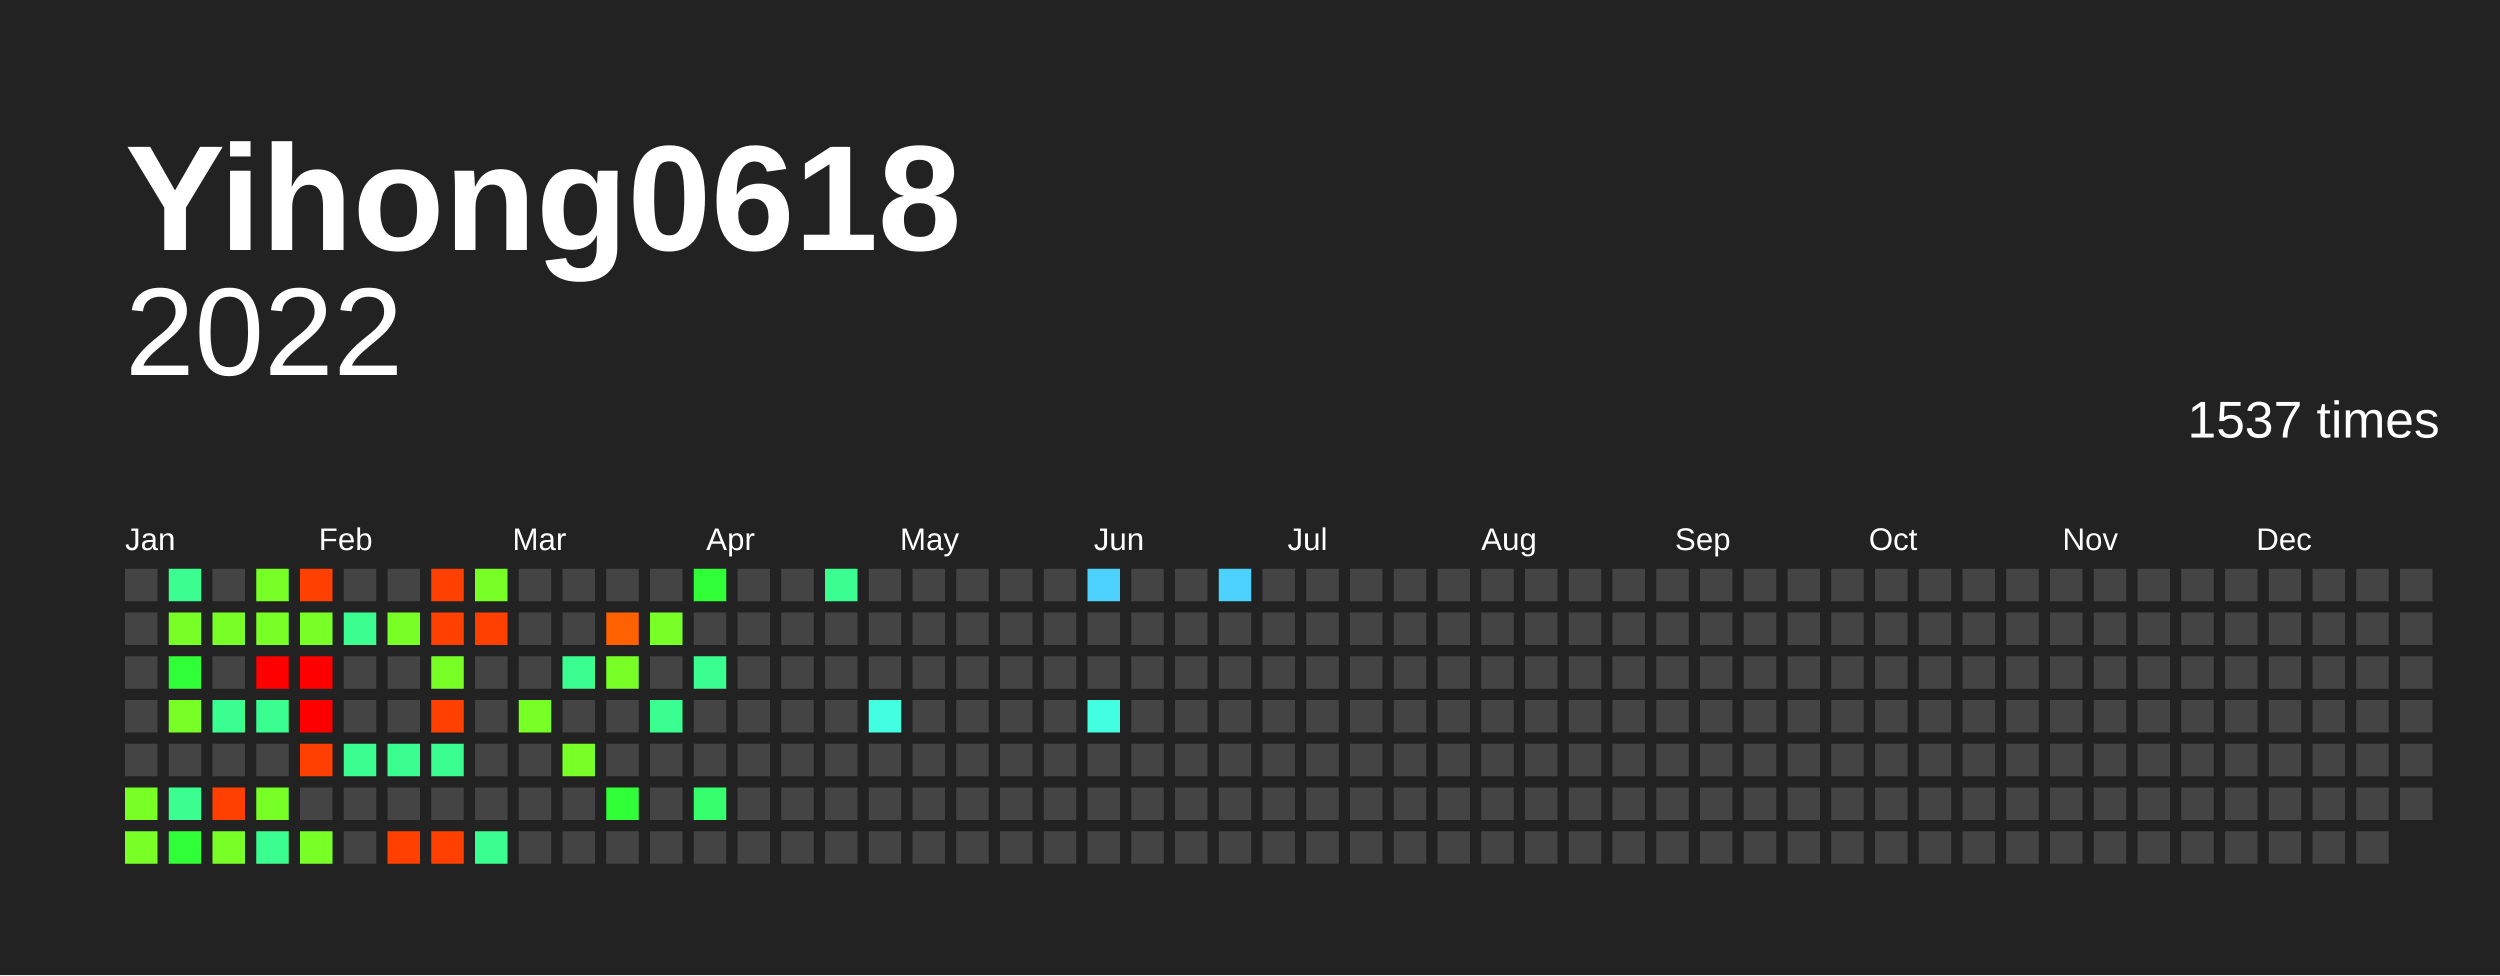
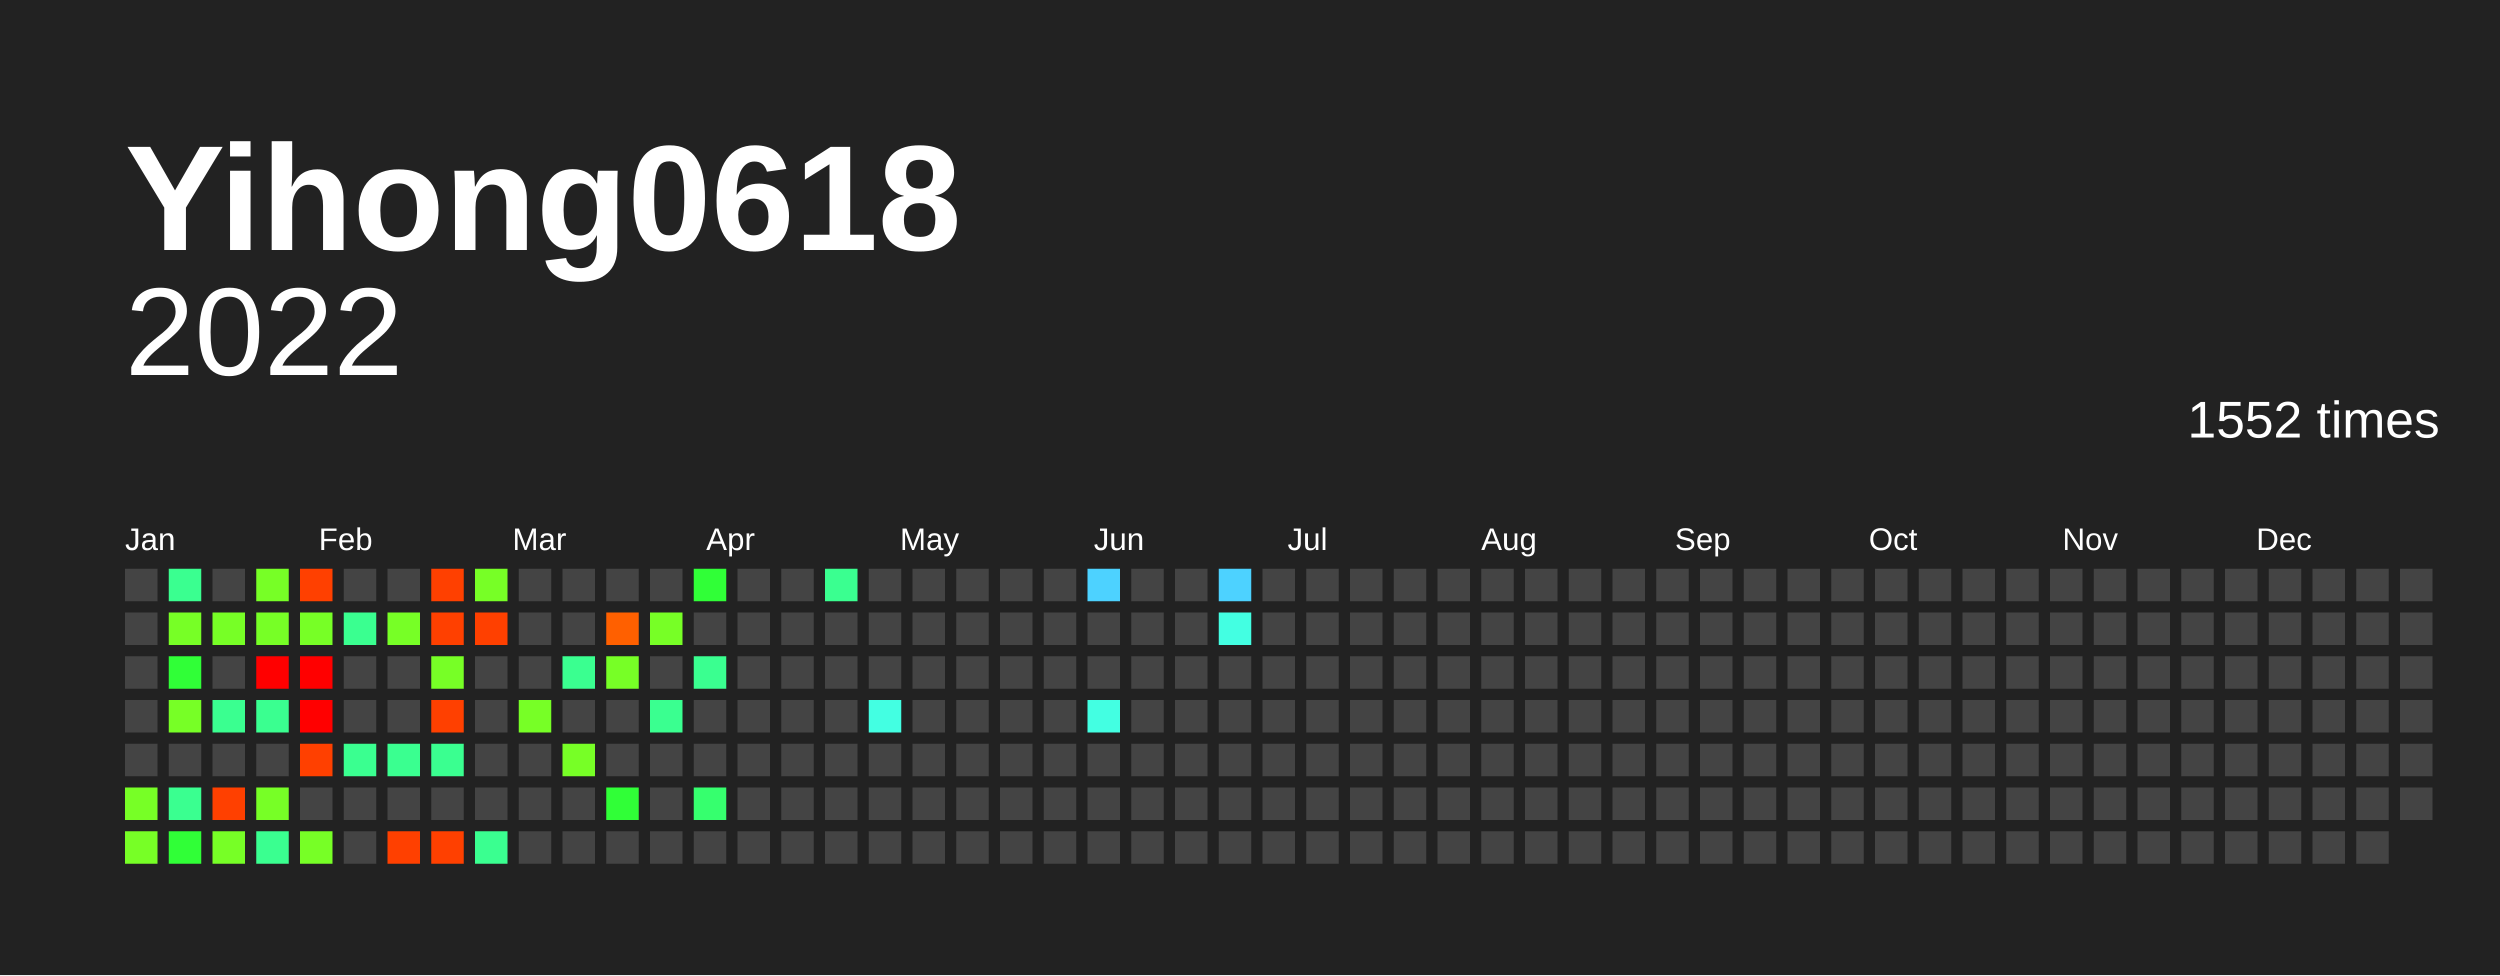
<svg xmlns="http://www.w3.org/2000/svg" baseProfile="full" height="78mm" version="1.1" viewBox="0,0,200,78" width="200mm">
  <defs />
  <rect fill="#222222" height="78" width="200" x="0" y="0" />
  <text fill="#FFFFFF" style="font-size:12px; font-family:Arial; font-weight:bold;" x="10" y="20">Yihong0618</text>
  <text alignment-baseline="hanging" fill="#FFFFFF" style="font-size:10.0px; font-family:Arial;" x="10" y="30">2022</text>
-   <text alignment-baseline="hanging" fill="#FFFFFF" style="font-size:4.125px; font-family:Arial;" x="175" y="35">1537 times</text>
+   <text alignment-baseline="hanging" fill="#FFFFFF" style="font-size:4.125px; font-family:Arial;" x="175" y="35">1552 times</text>
  <text fill="#FFFFFF" style="font-size:2.5px; font-family:Arial" x="10.0" y="44">Jan</text>
  <text fill="#FFFFFF" style="font-size:2.5px; font-family:Arial" x="25.5" y="44">Feb</text>
  <text fill="#FFFFFF" style="font-size:2.5px; font-family:Arial" x="41.0" y="44">Mar</text>
  <text fill="#FFFFFF" style="font-size:2.5px; font-family:Arial" x="56.5" y="44">Apr</text>
  <text fill="#FFFFFF" style="font-size:2.5px; font-family:Arial" x="72.0" y="44">May</text>
  <text fill="#FFFFFF" style="font-size:2.5px; font-family:Arial" x="87.5" y="44">Jun</text>
  <text fill="#FFFFFF" style="font-size:2.5px; font-family:Arial" x="103.0" y="44">Jul</text>
  <text fill="#FFFFFF" style="font-size:2.5px; font-family:Arial" x="118.5" y="44">Aug</text>
  <text fill="#FFFFFF" style="font-size:2.5px; font-family:Arial" x="134.0" y="44">Sep</text>
  <text fill="#FFFFFF" style="font-size:2.5px; font-family:Arial" x="149.5" y="44">Oct</text>
  <text fill="#FFFFFF" style="font-size:2.5px; font-family:Arial" x="165.0" y="44">Nov</text>
  <text fill="#FFFFFF" style="font-size:2.5px; font-family:Arial" x="180.5" y="44">Dec</text>
  <rect fill="#444444" height="2.6" width="2.6" x="10.0" y="45.5" />
  <rect fill="#444444" height="2.6" width="2.6" x="10.0" y="49.0" />
  <rect fill="#444444" height="2.6" width="2.6" x="10.0" y="52.5" />
  <rect fill="#444444" height="2.6" width="2.6" x="10.0" y="56.0" />
  <rect fill="#444444" height="2.6" width="2.6" x="10.0" y="59.5" />
  <rect fill="#77ff26" height="2.6" width="2.6" x="10.0" y="63.0" />
  <rect fill="#77ff26" height="2.6" width="2.6" x="10.0" y="66.5" />
  <rect fill="#3aff90" height="2.6" width="2.6" x="13.5" y="45.5" />
  <rect fill="#77ff26" height="2.6" width="2.6" x="13.5" y="49.0" />
  <rect fill="#30ff37" height="2.6" width="2.6" x="13.5" y="52.5" />
  <rect fill="#77ff26" height="2.6" width="2.6" x="13.5" y="56.0" />
  <rect fill="#444444" height="2.6" width="2.6" x="13.5" y="59.5" />
  <rect fill="#3aff90" height="2.6" width="2.6" x="13.5" y="63.0" />
  <rect fill="#30ff37" height="2.6" width="2.6" x="13.5" y="66.5" />
  <rect fill="#444444" height="2.6" width="2.6" x="17.0" y="45.5" />
  <rect fill="#77ff26" height="2.6" width="2.6" x="17.0" y="49.0" />
  <rect fill="#444444" height="2.6" width="2.6" x="17.0" y="52.5" />
  <rect fill="#3aff90" height="2.6" width="2.6" x="17.0" y="56.0" />
  <rect fill="#444444" height="2.6" width="2.6" x="17.0" y="59.5" />
  <rect fill="#ff4000" height="2.6" width="2.6" x="17.0" y="63.0" />
  <rect fill="#77ff26" height="2.6" width="2.6" x="17.0" y="66.5" />
  <rect fill="#77ff26" height="2.6" width="2.6" x="20.5" y="45.5" />
  <rect fill="#77ff26" height="2.6" width="2.6" x="20.5" y="49.0" />
  <rect fill="red" height="2.6" width="2.6" x="20.5" y="52.5" />
  <rect fill="#3aff90" height="2.6" width="2.6" x="20.5" y="56.0" />
  <rect fill="#444444" height="2.6" width="2.6" x="20.5" y="59.5" />
  <rect fill="#77ff26" height="2.6" width="2.6" x="20.5" y="63.0" />
  <rect fill="#3aff90" height="2.6" width="2.6" x="20.5" y="66.5" />
  <rect fill="#ff4000" height="2.6" width="2.6" x="24.0" y="45.5" />
  <rect fill="#77ff26" height="2.6" width="2.6" x="24.0" y="49.0" />
  <rect fill="red" height="2.6" width="2.6" x="24.0" y="52.5" />
  <rect fill="red" height="2.6" width="2.6" x="24.0" y="56.0" />
  <rect fill="#ff4000" height="2.6" width="2.6" x="24.0" y="59.5" />
  <rect fill="#444444" height="2.6" width="2.6" x="24.0" y="63.0" />
  <rect fill="#77ff26" height="2.6" width="2.6" x="24.0" y="66.5" />
  <rect fill="#444444" height="2.6" width="2.6" x="27.5" y="45.5" />
  <rect fill="#3aff90" height="2.6" width="2.6" x="27.5" y="49.0" />
  <rect fill="#444444" height="2.6" width="2.6" x="27.5" y="52.5" />
  <rect fill="#444444" height="2.6" width="2.6" x="27.5" y="56.0" />
  <rect fill="#3aff90" height="2.6" width="2.6" x="27.5" y="59.5" />
  <rect fill="#444444" height="2.6" width="2.6" x="27.5" y="63.0" />
  <rect fill="#444444" height="2.6" width="2.6" x="27.5" y="66.5" />
  <rect fill="#444444" height="2.6" width="2.6" x="31.0" y="45.5" />
  <rect fill="#77ff26" height="2.6" width="2.6" x="31.0" y="49.0" />
  <rect fill="#444444" height="2.6" width="2.6" x="31.0" y="52.5" />
  <rect fill="#444444" height="2.6" width="2.6" x="31.0" y="56.0" />
  <rect fill="#3aff90" height="2.6" width="2.6" x="31.0" y="59.5" />
  <rect fill="#444444" height="2.6" width="2.6" x="31.0" y="63.0" />
  <rect fill="#ff4000" height="2.6" width="2.6" x="31.0" y="66.5" />
  <rect fill="#ff4000" height="2.6" width="2.6" x="34.5" y="45.5" />
  <rect fill="#ff4000" height="2.6" width="2.6" x="34.5" y="49.0" />
  <rect fill="#77ff26" height="2.6" width="2.6" x="34.5" y="52.5" />
  <rect fill="#ff4000" height="2.6" width="2.6" x="34.5" y="56.0" />
  <rect fill="#3aff90" height="2.6" width="2.6" x="34.5" y="59.5" />
  <rect fill="#444444" height="2.6" width="2.6" x="34.5" y="63.0" />
  <rect fill="#ff4000" height="2.6" width="2.6" x="34.5" y="66.5" />
  <rect fill="#77ff26" height="2.6" width="2.6" x="38.0" y="45.5" />
  <rect fill="#ff4000" height="2.6" width="2.6" x="38.0" y="49.0" />
  <rect fill="#444444" height="2.6" width="2.6" x="38.0" y="52.5" />
  <rect fill="#444444" height="2.6" width="2.6" x="38.0" y="56.0" />
  <rect fill="#444444" height="2.6" width="2.6" x="38.0" y="59.5" />
  <rect fill="#444444" height="2.6" width="2.6" x="38.0" y="63.0" />
  <rect fill="#3aff90" height="2.6" width="2.6" x="38.0" y="66.5" />
  <rect fill="#444444" height="2.6" width="2.6" x="41.5" y="45.5" />
  <rect fill="#444444" height="2.6" width="2.6" x="41.5" y="49.0" />
  <rect fill="#444444" height="2.6" width="2.6" x="41.5" y="52.5" />
  <rect fill="#77ff26" height="2.6" width="2.6" x="41.5" y="56.0" />
  <rect fill="#444444" height="2.6" width="2.6" x="41.5" y="59.5" />
  <rect fill="#444444" height="2.6" width="2.6" x="41.5" y="63.0" />
  <rect fill="#444444" height="2.6" width="2.6" x="41.5" y="66.5" />
  <rect fill="#444444" height="2.6" width="2.6" x="45.0" y="45.5" />
  <rect fill="#444444" height="2.6" width="2.6" x="45.0" y="49.0" />
  <rect fill="#3aff90" height="2.6" width="2.6" x="45.0" y="52.5" />
  <rect fill="#444444" height="2.6" width="2.6" x="45.0" y="56.0" />
  <rect fill="#77ff26" height="2.6" width="2.6" x="45.0" y="59.5" />
  <rect fill="#444444" height="2.6" width="2.6" x="45.0" y="63.0" />
  <rect fill="#444444" height="2.6" width="2.6" x="45.0" y="66.5" />
  <rect fill="#444444" height="2.6" width="2.6" x="48.5" y="45.5" />
  <rect fill="#ff6000" height="2.6" width="2.6" x="48.5" y="49.0" />
  <rect fill="#77ff26" height="2.6" width="2.6" x="48.5" y="52.5" />
  <rect fill="#444444" height="2.6" width="2.6" x="48.5" y="56.0" />
  <rect fill="#444444" height="2.6" width="2.6" x="48.5" y="59.5" />
  <rect fill="#30ff37" height="2.6" width="2.6" x="48.5" y="63.0" />
  <rect fill="#444444" height="2.6" width="2.6" x="48.5" y="66.5" />
  <rect fill="#444444" height="2.6" width="2.6" x="52.0" y="45.5" />
  <rect fill="#77ff26" height="2.6" width="2.6" x="52.0" y="49.0" />
  <rect fill="#444444" height="2.6" width="2.6" x="52.0" y="52.5" />
  <rect fill="#3aff90" height="2.6" width="2.6" x="52.0" y="56.0" />
  <rect fill="#444444" height="2.6" width="2.6" x="52.0" y="59.5" />
  <rect fill="#444444" height="2.6" width="2.6" x="52.0" y="63.0" />
  <rect fill="#444444" height="2.6" width="2.6" x="52.0" y="66.5" />
  <rect fill="#30ff37" height="2.6" width="2.6" x="55.5" y="45.5" />
  <rect fill="#444444" height="2.6" width="2.6" x="55.5" y="49.0" />
  <rect fill="#3aff90" height="2.6" width="2.6" x="55.5" y="52.5" />
  <rect fill="#444444" height="2.6" width="2.6" x="55.5" y="56.0" />
  <rect fill="#444444" height="2.6" width="2.6" x="55.5" y="59.5" />
  <rect fill="#36ff6e" height="2.6" width="2.6" x="55.5" y="63.0" />
  <rect fill="#444444" height="2.6" width="2.6" x="55.5" y="66.5" />
  <rect fill="#444444" height="2.6" width="2.6" x="59.0" y="45.5" />
  <rect fill="#444444" height="2.6" width="2.6" x="59.0" y="49.0" />
  <rect fill="#444444" height="2.6" width="2.6" x="59.0" y="52.5" />
  <rect fill="#444444" height="2.6" width="2.6" x="59.0" y="56.0" />
  <rect fill="#444444" height="2.6" width="2.6" x="59.0" y="59.5" />
  <rect fill="#444444" height="2.6" width="2.6" x="59.0" y="63.0" />
  <rect fill="#444444" height="2.6" width="2.6" x="59.0" y="66.5" />
  <rect fill="#444444" height="2.6" width="2.6" x="62.5" y="45.5" />
  <rect fill="#444444" height="2.6" width="2.6" x="62.5" y="49.0" />
  <rect fill="#444444" height="2.6" width="2.6" x="62.5" y="52.5" />
  <rect fill="#444444" height="2.6" width="2.6" x="62.5" y="56.0" />
  <rect fill="#444444" height="2.6" width="2.6" x="62.5" y="59.5" />
  <rect fill="#444444" height="2.6" width="2.6" x="62.5" y="63.0" />
  <rect fill="#444444" height="2.6" width="2.6" x="62.5" y="66.5" />
  <rect fill="#3aff90" height="2.6" width="2.6" x="66.0" y="45.5" />
  <rect fill="#444444" height="2.6" width="2.6" x="66.0" y="49.0" />
  <rect fill="#444444" height="2.6" width="2.6" x="66.0" y="52.5" />
  <rect fill="#444444" height="2.6" width="2.6" x="66.0" y="56.0" />
  <rect fill="#444444" height="2.6" width="2.6" x="66.0" y="59.5" />
  <rect fill="#444444" height="2.6" width="2.6" x="66.0" y="63.0" />
  <rect fill="#444444" height="2.6" width="2.6" x="66.0" y="66.5" />
  <rect fill="#444444" height="2.6" width="2.6" x="69.5" y="45.5" />
  <rect fill="#444444" height="2.6" width="2.6" x="69.5" y="49.0" />
  <rect fill="#444444" height="2.6" width="2.6" x="69.5" y="52.5" />
  <rect fill="#43ffe2" height="2.6" width="2.6" x="69.5" y="56.0" />
  <rect fill="#444444" height="2.6" width="2.6" x="69.5" y="59.5" />
  <rect fill="#444444" height="2.6" width="2.6" x="69.5" y="63.0" />
  <rect fill="#444444" height="2.6" width="2.6" x="69.5" y="66.5" />
  <rect fill="#444444" height="2.6" width="2.6" x="73.0" y="45.5" />
  <rect fill="#444444" height="2.6" width="2.6" x="73.0" y="49.0" />
  <rect fill="#444444" height="2.6" width="2.6" x="73.0" y="52.5" />
  <rect fill="#444444" height="2.6" width="2.6" x="73.0" y="56.0" />
  <rect fill="#444444" height="2.6" width="2.6" x="73.0" y="59.5" />
  <rect fill="#444444" height="2.6" width="2.6" x="73.0" y="63.0" />
  <rect fill="#444444" height="2.6" width="2.6" x="73.0" y="66.5" />
  <rect fill="#444444" height="2.6" width="2.6" x="76.5" y="45.5" />
  <rect fill="#444444" height="2.6" width="2.6" x="76.5" y="49.0" />
  <rect fill="#444444" height="2.6" width="2.6" x="76.5" y="52.5" />
  <rect fill="#444444" height="2.6" width="2.6" x="76.5" y="56.0" />
  <rect fill="#444444" height="2.6" width="2.6" x="76.5" y="59.5" />
  <rect fill="#444444" height="2.6" width="2.6" x="76.5" y="63.0" />
  <rect fill="#444444" height="2.6" width="2.6" x="76.5" y="66.5" />
  <rect fill="#444444" height="2.6" width="2.6" x="80.0" y="45.5" />
  <rect fill="#444444" height="2.6" width="2.6" x="80.0" y="49.0" />
  <rect fill="#444444" height="2.6" width="2.6" x="80.0" y="52.5" />
  <rect fill="#444444" height="2.6" width="2.6" x="80.0" y="56.0" />
  <rect fill="#444444" height="2.6" width="2.6" x="80.0" y="59.5" />
  <rect fill="#444444" height="2.6" width="2.6" x="80.0" y="63.0" />
  <rect fill="#444444" height="2.6" width="2.6" x="80.0" y="66.5" />
  <rect fill="#444444" height="2.6" width="2.6" x="83.5" y="45.5" />
  <rect fill="#444444" height="2.6" width="2.6" x="83.5" y="49.0" />
  <rect fill="#444444" height="2.6" width="2.6" x="83.5" y="52.5" />
  <rect fill="#444444" height="2.6" width="2.6" x="83.5" y="56.0" />
  <rect fill="#444444" height="2.6" width="2.6" x="83.5" y="59.5" />
  <rect fill="#444444" height="2.6" width="2.6" x="83.5" y="63.0" />
  <rect fill="#444444" height="2.6" width="2.6" x="83.5" y="66.5" />
  <rect fill="#4dd2ff" height="2.6" width="2.6" x="87.0" y="45.5" />
  <rect fill="#444444" height="2.6" width="2.6" x="87.0" y="49.0" />
  <rect fill="#444444" height="2.6" width="2.6" x="87.0" y="52.5" />
  <rect fill="#43ffe2" height="2.6" width="2.6" x="87.0" y="56.0" />
  <rect fill="#444444" height="2.6" width="2.6" x="87.0" y="59.5" />
  <rect fill="#444444" height="2.6" width="2.6" x="87.0" y="63.0" />
  <rect fill="#444444" height="2.6" width="2.6" x="87.0" y="66.5" />
  <rect fill="#444444" height="2.6" width="2.6" x="90.5" y="45.5" />
  <rect fill="#444444" height="2.6" width="2.6" x="90.5" y="49.0" />
  <rect fill="#444444" height="2.6" width="2.6" x="90.5" y="52.5" />
  <rect fill="#444444" height="2.6" width="2.6" x="90.5" y="56.0" />
  <rect fill="#444444" height="2.6" width="2.6" x="90.5" y="59.5" />
  <rect fill="#444444" height="2.6" width="2.6" x="90.5" y="63.0" />
  <rect fill="#444444" height="2.6" width="2.6" x="90.5" y="66.5" />
  <rect fill="#444444" height="2.6" width="2.6" x="94.0" y="45.5" />
  <rect fill="#444444" height="2.6" width="2.6" x="94.0" y="49.0" />
  <rect fill="#444444" height="2.6" width="2.6" x="94.0" y="52.5" />
  <rect fill="#444444" height="2.6" width="2.6" x="94.0" y="56.0" />
  <rect fill="#444444" height="2.6" width="2.6" x="94.0" y="59.5" />
  <rect fill="#444444" height="2.6" width="2.6" x="94.0" y="63.0" />
  <rect fill="#444444" height="2.6" width="2.6" x="94.0" y="66.5" />
  <rect fill="#4dd2ff" height="2.6" width="2.6" x="97.5" y="45.5" />
-   <rect fill="#444444" height="2.6" width="2.6" x="97.5" y="49.0" />
+   <rect fill="#43ffe2" height="2.6" width="2.6" x="97.5" y="49.0" />
  <rect fill="#444444" height="2.6" width="2.6" x="97.5" y="52.5" />
  <rect fill="#444444" height="2.6" width="2.6" x="97.5" y="56.0" />
  <rect fill="#444444" height="2.6" width="2.6" x="97.5" y="59.5" />
  <rect fill="#444444" height="2.6" width="2.6" x="97.5" y="63.0" />
  <rect fill="#444444" height="2.6" width="2.6" x="97.5" y="66.5" />
  <rect fill="#444444" height="2.6" width="2.6" x="101.0" y="45.5" />
  <rect fill="#444444" height="2.6" width="2.6" x="101.0" y="49.0" />
  <rect fill="#444444" height="2.6" width="2.6" x="101.0" y="52.5" />
  <rect fill="#444444" height="2.6" width="2.6" x="101.0" y="56.0" />
  <rect fill="#444444" height="2.6" width="2.6" x="101.0" y="59.5" />
  <rect fill="#444444" height="2.6" width="2.6" x="101.0" y="63.0" />
  <rect fill="#444444" height="2.6" width="2.6" x="101.0" y="66.5" />
  <rect fill="#444444" height="2.6" width="2.6" x="104.5" y="45.5" />
  <rect fill="#444444" height="2.6" width="2.6" x="104.5" y="49.0" />
  <rect fill="#444444" height="2.6" width="2.6" x="104.5" y="52.5" />
  <rect fill="#444444" height="2.6" width="2.6" x="104.5" y="56.0" />
  <rect fill="#444444" height="2.6" width="2.6" x="104.5" y="59.5" />
  <rect fill="#444444" height="2.6" width="2.6" x="104.5" y="63.0" />
  <rect fill="#444444" height="2.6" width="2.6" x="104.5" y="66.5" />
  <rect fill="#444444" height="2.6" width="2.6" x="108.0" y="45.5" />
  <rect fill="#444444" height="2.6" width="2.6" x="108.0" y="49.0" />
  <rect fill="#444444" height="2.6" width="2.6" x="108.0" y="52.5" />
  <rect fill="#444444" height="2.6" width="2.6" x="108.0" y="56.0" />
  <rect fill="#444444" height="2.6" width="2.6" x="108.0" y="59.5" />
  <rect fill="#444444" height="2.6" width="2.6" x="108.0" y="63.0" />
  <rect fill="#444444" height="2.6" width="2.6" x="108.0" y="66.5" />
  <rect fill="#444444" height="2.6" width="2.6" x="111.5" y="45.5" />
  <rect fill="#444444" height="2.6" width="2.6" x="111.5" y="49.0" />
  <rect fill="#444444" height="2.6" width="2.6" x="111.5" y="52.5" />
  <rect fill="#444444" height="2.6" width="2.6" x="111.5" y="56.0" />
  <rect fill="#444444" height="2.6" width="2.6" x="111.5" y="59.5" />
  <rect fill="#444444" height="2.6" width="2.6" x="111.5" y="63.0" />
  <rect fill="#444444" height="2.6" width="2.6" x="111.5" y="66.5" />
  <rect fill="#444444" height="2.6" width="2.6" x="115.0" y="45.5" />
  <rect fill="#444444" height="2.6" width="2.6" x="115.0" y="49.0" />
  <rect fill="#444444" height="2.6" width="2.6" x="115.0" y="52.5" />
  <rect fill="#444444" height="2.6" width="2.6" x="115.0" y="56.0" />
  <rect fill="#444444" height="2.6" width="2.6" x="115.0" y="59.5" />
  <rect fill="#444444" height="2.6" width="2.6" x="115.0" y="63.0" />
  <rect fill="#444444" height="2.6" width="2.6" x="115.0" y="66.5" />
  <rect fill="#444444" height="2.6" width="2.6" x="118.5" y="45.5" />
  <rect fill="#444444" height="2.6" width="2.6" x="118.5" y="49.0" />
  <rect fill="#444444" height="2.6" width="2.6" x="118.5" y="52.5" />
  <rect fill="#444444" height="2.6" width="2.6" x="118.5" y="56.0" />
  <rect fill="#444444" height="2.6" width="2.6" x="118.5" y="59.5" />
  <rect fill="#444444" height="2.6" width="2.6" x="118.5" y="63.0" />
  <rect fill="#444444" height="2.6" width="2.6" x="118.5" y="66.5" />
  <rect fill="#444444" height="2.6" width="2.6" x="122.0" y="45.5" />
  <rect fill="#444444" height="2.6" width="2.6" x="122.0" y="49.0" />
  <rect fill="#444444" height="2.6" width="2.6" x="122.0" y="52.5" />
  <rect fill="#444444" height="2.6" width="2.6" x="122.0" y="56.0" />
  <rect fill="#444444" height="2.6" width="2.6" x="122.0" y="59.5" />
  <rect fill="#444444" height="2.6" width="2.6" x="122.0" y="63.0" />
  <rect fill="#444444" height="2.6" width="2.6" x="122.0" y="66.5" />
  <rect fill="#444444" height="2.6" width="2.6" x="125.5" y="45.5" />
  <rect fill="#444444" height="2.6" width="2.6" x="125.5" y="49.0" />
  <rect fill="#444444" height="2.6" width="2.6" x="125.5" y="52.5" />
  <rect fill="#444444" height="2.6" width="2.6" x="125.5" y="56.0" />
  <rect fill="#444444" height="2.6" width="2.6" x="125.5" y="59.5" />
  <rect fill="#444444" height="2.6" width="2.6" x="125.5" y="63.0" />
  <rect fill="#444444" height="2.6" width="2.6" x="125.5" y="66.5" />
  <rect fill="#444444" height="2.6" width="2.6" x="129.0" y="45.5" />
  <rect fill="#444444" height="2.6" width="2.6" x="129.0" y="49.0" />
  <rect fill="#444444" height="2.6" width="2.6" x="129.0" y="52.5" />
  <rect fill="#444444" height="2.6" width="2.6" x="129.0" y="56.0" />
  <rect fill="#444444" height="2.6" width="2.6" x="129.0" y="59.5" />
  <rect fill="#444444" height="2.6" width="2.6" x="129.0" y="63.0" />
  <rect fill="#444444" height="2.6" width="2.6" x="129.0" y="66.5" />
  <rect fill="#444444" height="2.6" width="2.6" x="132.5" y="45.5" />
  <rect fill="#444444" height="2.6" width="2.6" x="132.5" y="49.0" />
  <rect fill="#444444" height="2.6" width="2.6" x="132.5" y="52.5" />
  <rect fill="#444444" height="2.6" width="2.6" x="132.5" y="56.0" />
  <rect fill="#444444" height="2.6" width="2.6" x="132.5" y="59.5" />
  <rect fill="#444444" height="2.6" width="2.6" x="132.5" y="63.0" />
  <rect fill="#444444" height="2.6" width="2.6" x="132.5" y="66.5" />
  <rect fill="#444444" height="2.6" width="2.6" x="136.0" y="45.5" />
  <rect fill="#444444" height="2.6" width="2.6" x="136.0" y="49.0" />
  <rect fill="#444444" height="2.6" width="2.6" x="136.0" y="52.5" />
  <rect fill="#444444" height="2.6" width="2.6" x="136.0" y="56.0" />
  <rect fill="#444444" height="2.6" width="2.6" x="136.0" y="59.5" />
  <rect fill="#444444" height="2.6" width="2.6" x="136.0" y="63.0" />
  <rect fill="#444444" height="2.6" width="2.6" x="136.0" y="66.5" />
  <rect fill="#444444" height="2.6" width="2.6" x="139.5" y="45.5" />
  <rect fill="#444444" height="2.6" width="2.6" x="139.5" y="49.0" />
  <rect fill="#444444" height="2.6" width="2.6" x="139.5" y="52.5" />
  <rect fill="#444444" height="2.6" width="2.6" x="139.5" y="56.0" />
  <rect fill="#444444" height="2.6" width="2.6" x="139.5" y="59.5" />
  <rect fill="#444444" height="2.6" width="2.6" x="139.5" y="63.0" />
  <rect fill="#444444" height="2.6" width="2.6" x="139.5" y="66.5" />
  <rect fill="#444444" height="2.6" width="2.6" x="143.0" y="45.5" />
  <rect fill="#444444" height="2.6" width="2.6" x="143.0" y="49.0" />
  <rect fill="#444444" height="2.6" width="2.6" x="143.0" y="52.5" />
  <rect fill="#444444" height="2.6" width="2.6" x="143.0" y="56.0" />
  <rect fill="#444444" height="2.6" width="2.6" x="143.0" y="59.5" />
  <rect fill="#444444" height="2.6" width="2.6" x="143.0" y="63.0" />
  <rect fill="#444444" height="2.6" width="2.6" x="143.0" y="66.5" />
  <rect fill="#444444" height="2.6" width="2.6" x="146.5" y="45.5" />
  <rect fill="#444444" height="2.6" width="2.6" x="146.5" y="49.0" />
  <rect fill="#444444" height="2.6" width="2.6" x="146.5" y="52.5" />
  <rect fill="#444444" height="2.6" width="2.6" x="146.5" y="56.0" />
  <rect fill="#444444" height="2.6" width="2.6" x="146.5" y="59.5" />
  <rect fill="#444444" height="2.6" width="2.6" x="146.5" y="63.0" />
  <rect fill="#444444" height="2.6" width="2.6" x="146.5" y="66.5" />
  <rect fill="#444444" height="2.6" width="2.6" x="150.0" y="45.5" />
  <rect fill="#444444" height="2.6" width="2.6" x="150.0" y="49.0" />
  <rect fill="#444444" height="2.6" width="2.6" x="150.0" y="52.5" />
  <rect fill="#444444" height="2.6" width="2.6" x="150.0" y="56.0" />
  <rect fill="#444444" height="2.6" width="2.6" x="150.0" y="59.5" />
  <rect fill="#444444" height="2.6" width="2.6" x="150.0" y="63.0" />
  <rect fill="#444444" height="2.6" width="2.6" x="150.0" y="66.5" />
  <rect fill="#444444" height="2.6" width="2.6" x="153.5" y="45.5" />
  <rect fill="#444444" height="2.6" width="2.6" x="153.5" y="49.0" />
  <rect fill="#444444" height="2.6" width="2.6" x="153.5" y="52.5" />
  <rect fill="#444444" height="2.6" width="2.6" x="153.5" y="56.0" />
  <rect fill="#444444" height="2.6" width="2.6" x="153.5" y="59.5" />
  <rect fill="#444444" height="2.6" width="2.6" x="153.5" y="63.0" />
  <rect fill="#444444" height="2.6" width="2.6" x="153.5" y="66.5" />
  <rect fill="#444444" height="2.6" width="2.6" x="157.0" y="45.5" />
  <rect fill="#444444" height="2.6" width="2.6" x="157.0" y="49.0" />
  <rect fill="#444444" height="2.6" width="2.6" x="157.0" y="52.5" />
  <rect fill="#444444" height="2.6" width="2.6" x="157.0" y="56.0" />
  <rect fill="#444444" height="2.6" width="2.6" x="157.0" y="59.5" />
  <rect fill="#444444" height="2.6" width="2.6" x="157.0" y="63.0" />
  <rect fill="#444444" height="2.6" width="2.6" x="157.0" y="66.5" />
  <rect fill="#444444" height="2.6" width="2.6" x="160.5" y="45.5" />
  <rect fill="#444444" height="2.6" width="2.6" x="160.5" y="49.0" />
  <rect fill="#444444" height="2.6" width="2.6" x="160.5" y="52.5" />
  <rect fill="#444444" height="2.6" width="2.6" x="160.5" y="56.0" />
  <rect fill="#444444" height="2.6" width="2.6" x="160.5" y="59.5" />
  <rect fill="#444444" height="2.6" width="2.6" x="160.5" y="63.0" />
  <rect fill="#444444" height="2.6" width="2.6" x="160.5" y="66.5" />
  <rect fill="#444444" height="2.6" width="2.6" x="164.0" y="45.5" />
  <rect fill="#444444" height="2.6" width="2.6" x="164.0" y="49.0" />
  <rect fill="#444444" height="2.6" width="2.6" x="164.0" y="52.5" />
  <rect fill="#444444" height="2.6" width="2.6" x="164.0" y="56.0" />
  <rect fill="#444444" height="2.6" width="2.6" x="164.0" y="59.5" />
  <rect fill="#444444" height="2.6" width="2.6" x="164.0" y="63.0" />
  <rect fill="#444444" height="2.6" width="2.6" x="164.0" y="66.5" />
  <rect fill="#444444" height="2.6" width="2.6" x="167.5" y="45.5" />
  <rect fill="#444444" height="2.6" width="2.6" x="167.5" y="49.0" />
  <rect fill="#444444" height="2.6" width="2.6" x="167.5" y="52.5" />
  <rect fill="#444444" height="2.6" width="2.6" x="167.5" y="56.0" />
  <rect fill="#444444" height="2.6" width="2.6" x="167.5" y="59.5" />
  <rect fill="#444444" height="2.6" width="2.6" x="167.5" y="63.0" />
  <rect fill="#444444" height="2.6" width="2.6" x="167.5" y="66.5" />
  <rect fill="#444444" height="2.6" width="2.6" x="171.0" y="45.5" />
  <rect fill="#444444" height="2.6" width="2.6" x="171.0" y="49.0" />
  <rect fill="#444444" height="2.6" width="2.6" x="171.0" y="52.5" />
  <rect fill="#444444" height="2.6" width="2.6" x="171.0" y="56.0" />
  <rect fill="#444444" height="2.6" width="2.6" x="171.0" y="59.5" />
  <rect fill="#444444" height="2.6" width="2.6" x="171.0" y="63.0" />
  <rect fill="#444444" height="2.6" width="2.6" x="171.0" y="66.5" />
  <rect fill="#444444" height="2.6" width="2.6" x="174.5" y="45.5" />
  <rect fill="#444444" height="2.6" width="2.6" x="174.5" y="49.0" />
  <rect fill="#444444" height="2.6" width="2.6" x="174.5" y="52.5" />
  <rect fill="#444444" height="2.6" width="2.6" x="174.5" y="56.0" />
  <rect fill="#444444" height="2.6" width="2.6" x="174.5" y="59.5" />
  <rect fill="#444444" height="2.6" width="2.6" x="174.5" y="63.0" />
  <rect fill="#444444" height="2.6" width="2.6" x="174.5" y="66.5" />
  <rect fill="#444444" height="2.6" width="2.6" x="178.0" y="45.5" />
  <rect fill="#444444" height="2.6" width="2.6" x="178.0" y="49.0" />
  <rect fill="#444444" height="2.6" width="2.6" x="178.0" y="52.5" />
  <rect fill="#444444" height="2.6" width="2.6" x="178.0" y="56.0" />
  <rect fill="#444444" height="2.6" width="2.6" x="178.0" y="59.5" />
  <rect fill="#444444" height="2.6" width="2.6" x="178.0" y="63.0" />
  <rect fill="#444444" height="2.6" width="2.6" x="178.0" y="66.5" />
  <rect fill="#444444" height="2.6" width="2.6" x="181.5" y="45.5" />
  <rect fill="#444444" height="2.6" width="2.6" x="181.5" y="49.0" />
  <rect fill="#444444" height="2.6" width="2.6" x="181.5" y="52.5" />
  <rect fill="#444444" height="2.6" width="2.6" x="181.5" y="56.0" />
  <rect fill="#444444" height="2.6" width="2.6" x="181.5" y="59.5" />
  <rect fill="#444444" height="2.6" width="2.6" x="181.5" y="63.0" />
  <rect fill="#444444" height="2.6" width="2.6" x="181.5" y="66.5" />
  <rect fill="#444444" height="2.6" width="2.6" x="185.0" y="45.5" />
  <rect fill="#444444" height="2.6" width="2.6" x="185.0" y="49.0" />
  <rect fill="#444444" height="2.6" width="2.6" x="185.0" y="52.5" />
  <rect fill="#444444" height="2.6" width="2.6" x="185.0" y="56.0" />
  <rect fill="#444444" height="2.6" width="2.6" x="185.0" y="59.5" />
  <rect fill="#444444" height="2.6" width="2.6" x="185.0" y="63.0" />
  <rect fill="#444444" height="2.6" width="2.6" x="185.0" y="66.5" />
  <rect fill="#444444" height="2.6" width="2.6" x="188.5" y="45.5" />
  <rect fill="#444444" height="2.6" width="2.6" x="188.5" y="49.0" />
  <rect fill="#444444" height="2.6" width="2.6" x="188.5" y="52.5" />
  <rect fill="#444444" height="2.6" width="2.6" x="188.5" y="56.0" />
  <rect fill="#444444" height="2.6" width="2.6" x="188.5" y="59.5" />
  <rect fill="#444444" height="2.6" width="2.6" x="188.5" y="63.0" />
  <rect fill="#444444" height="2.6" width="2.6" x="188.5" y="66.5" />
  <rect fill="#444444" height="2.6" width="2.6" x="192.0" y="45.5" />
  <rect fill="#444444" height="2.6" width="2.6" x="192.0" y="49.0" />
  <rect fill="#444444" height="2.6" width="2.6" x="192.0" y="52.5" />
  <rect fill="#444444" height="2.6" width="2.6" x="192.0" y="56.0" />
  <rect fill="#444444" height="2.6" width="2.6" x="192.0" y="59.5" />
  <rect fill="#444444" height="2.6" width="2.6" x="192.0" y="63.0" />
</svg>
